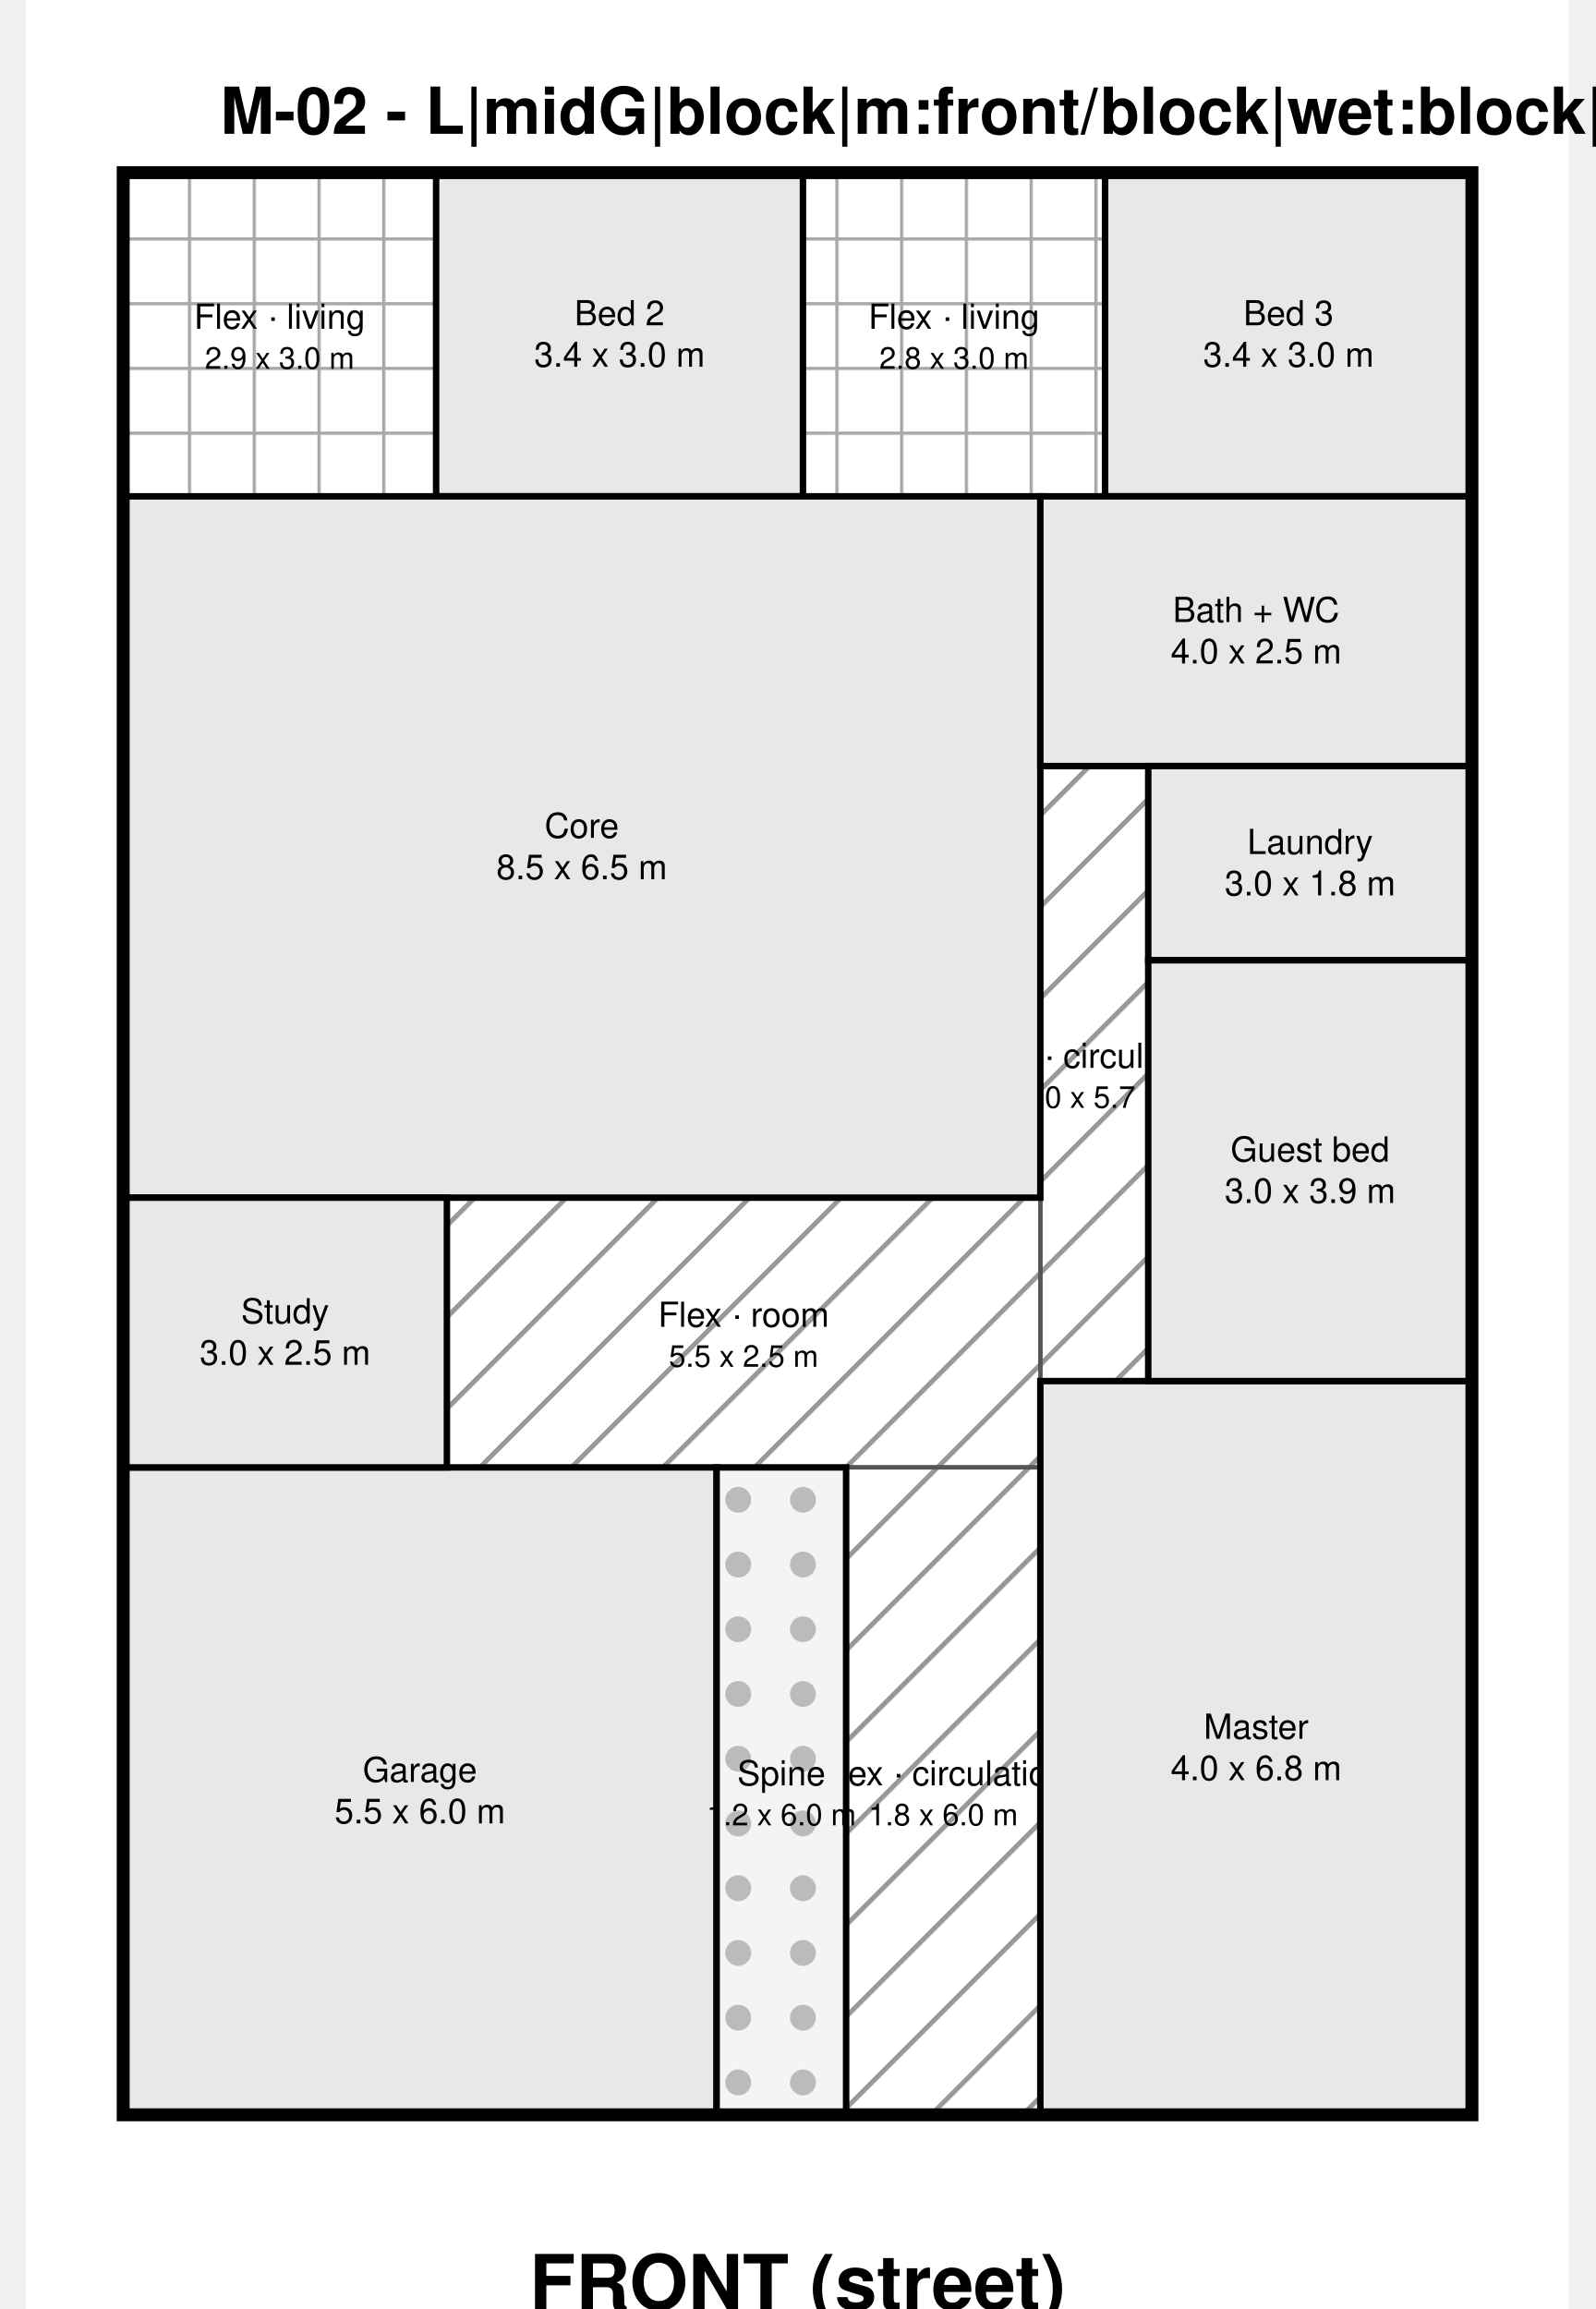
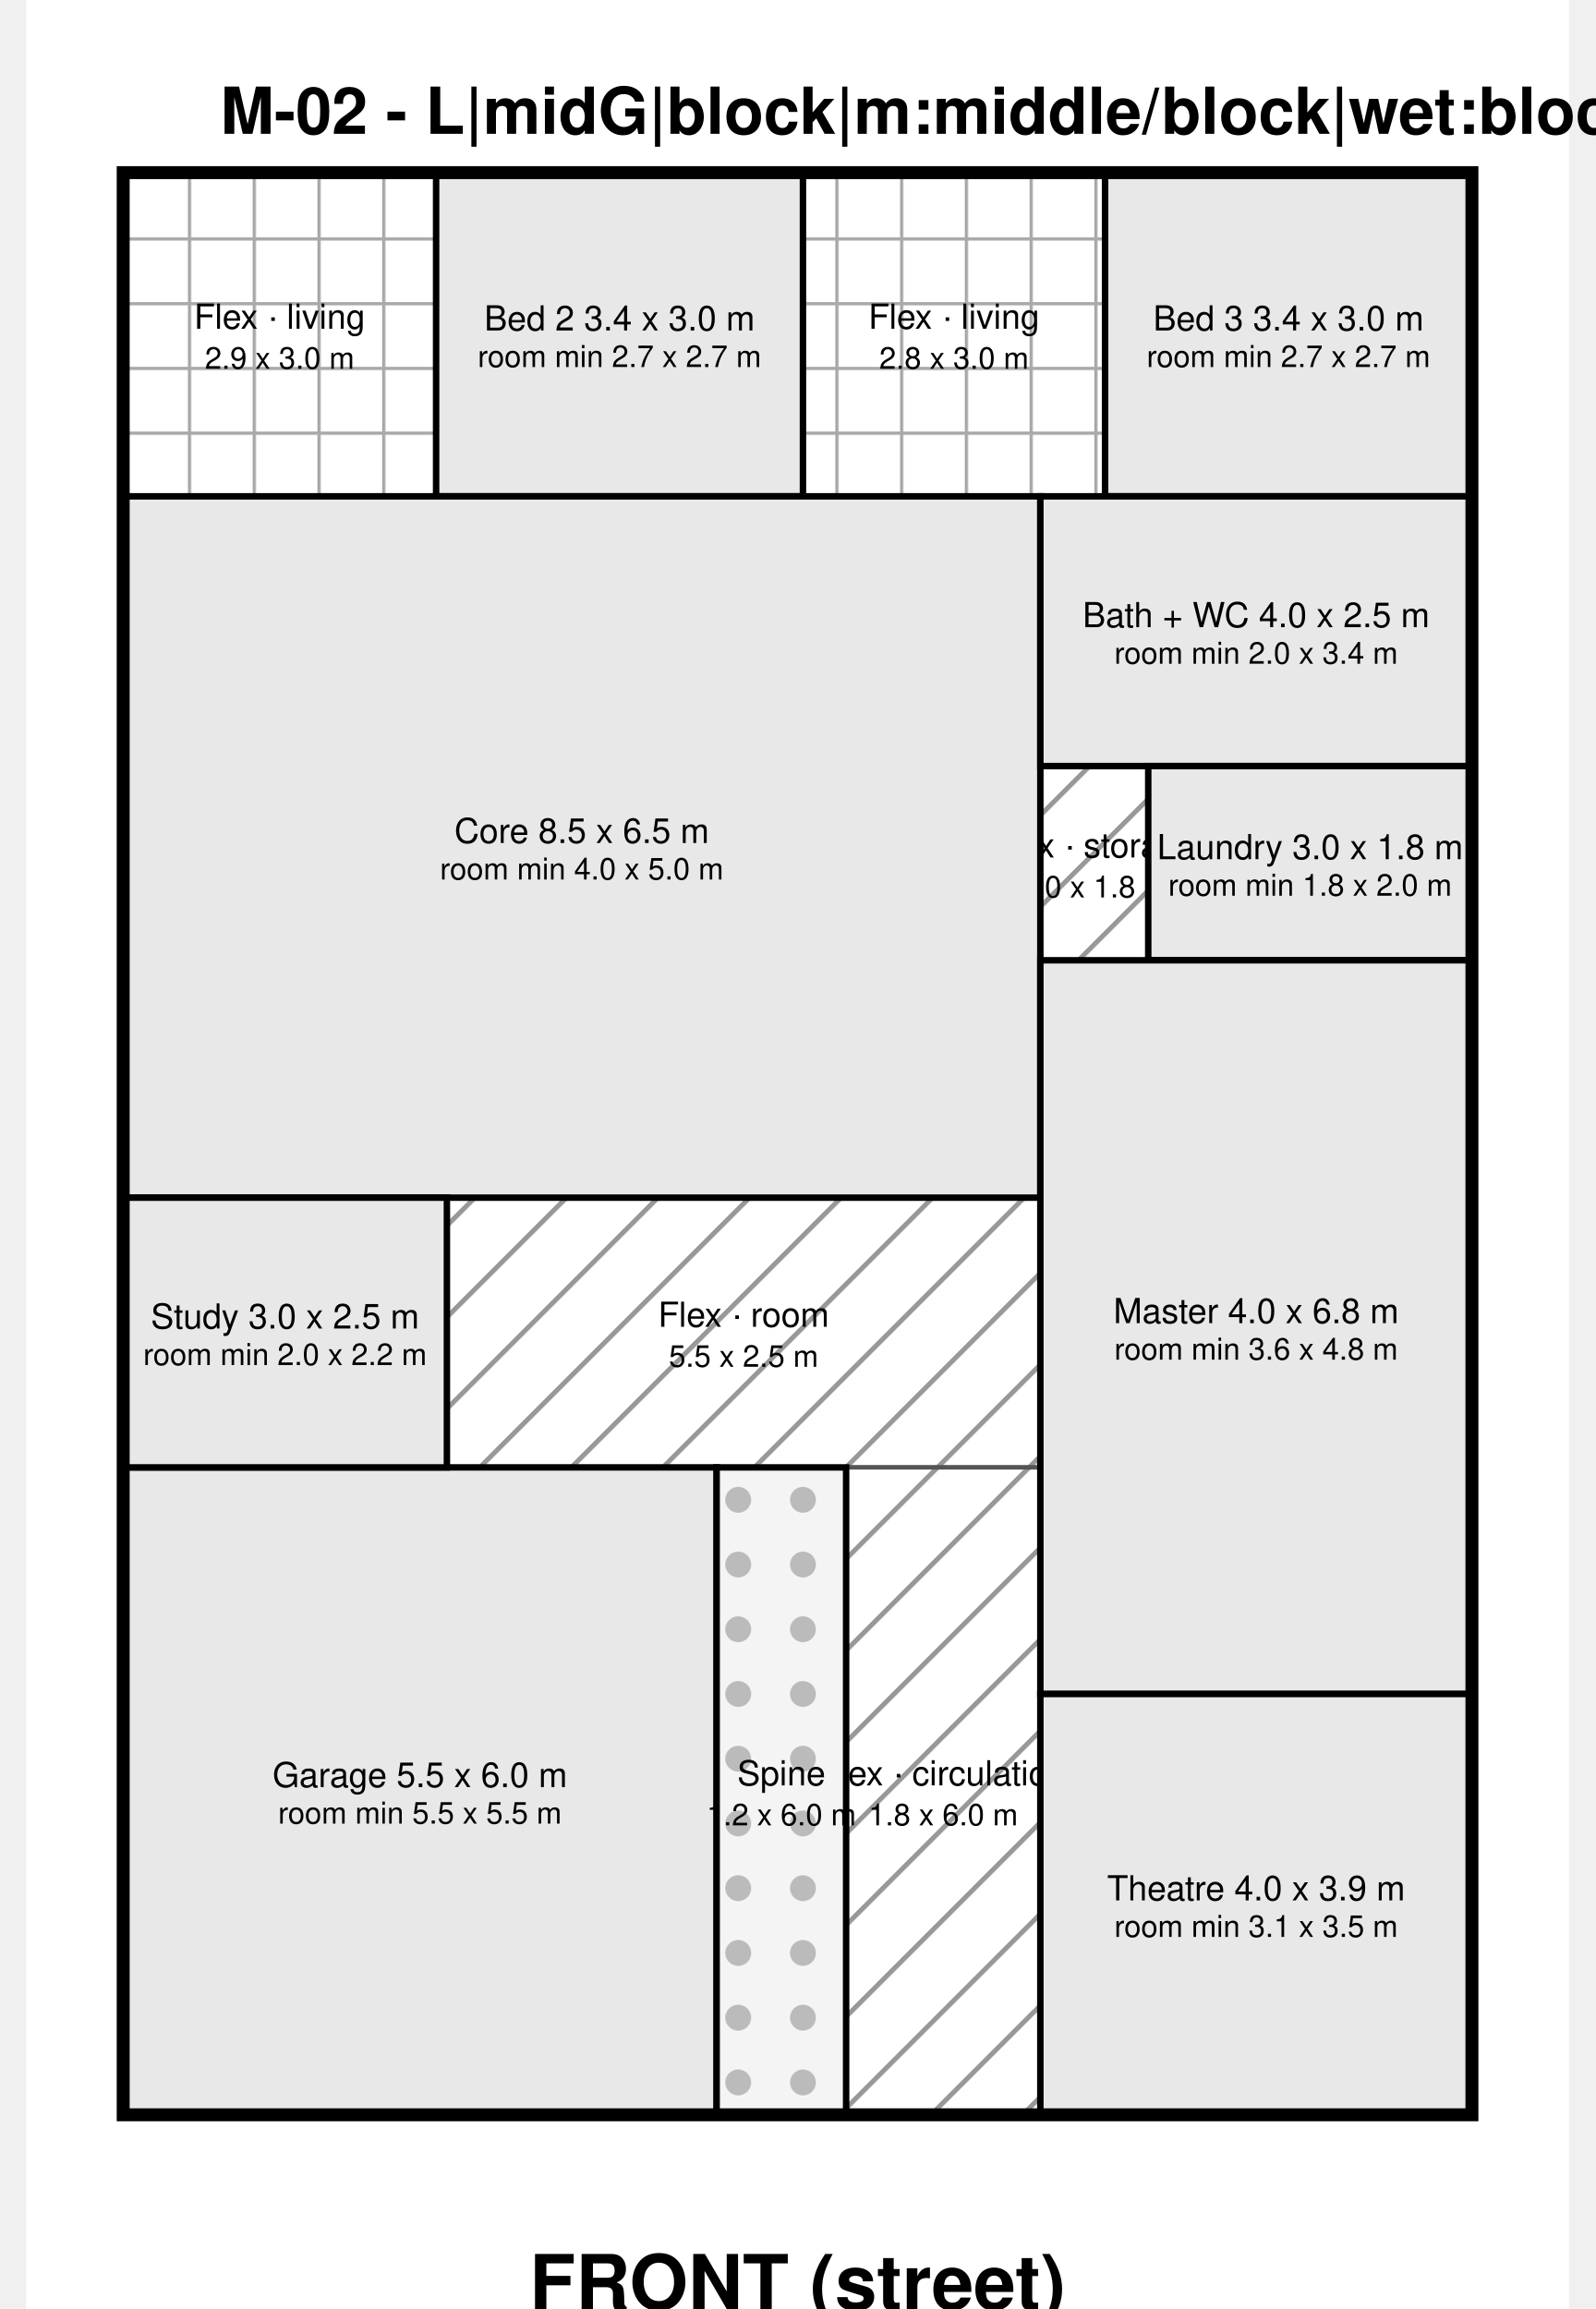
<svg xmlns="http://www.w3.org/2000/svg" width="715" height="1035" viewBox="-900 -1600 14300 21400" font-family="Helvetica, Arial, sans-serif" fill="#000">
  <defs>
    <pattern id="hatch" width="600" height="600" patternUnits="userSpaceOnUse" patternTransform="rotate(45)">
      <rect width="600" height="600" fill="#ffffff" />
      <line x1="0" y1="0" x2="0" y2="600" stroke="#999" stroke-width="90" />
    </pattern>
    <pattern id="hatch2" width="500" height="500" patternUnits="userSpaceOnUse" patternTransform="rotate(-45)">
      <rect width="500" height="500" fill="#ffffff" />
      <line x1="0" y1="0" x2="0" y2="500" stroke="#666" stroke-width="70" />
    </pattern>
    <pattern id="hatch3" width="600" height="600" patternUnits="userSpaceOnUse">
      <rect width="600" height="600" fill="#ffffff" />
      <line x1="0" y1="0" x2="0" y2="600" stroke="#aaa" stroke-width="60" />
      <line x1="0" y1="0" x2="600" y2="0" stroke="#aaa" stroke-width="60" />
    </pattern>
    <pattern id="dots" width="600" height="600" patternUnits="userSpaceOnUse">
      <rect width="600" height="600" fill="#f4f4f4" />
      <circle cx="300" cy="300" r="120" fill="#bbb" />
    </pattern>
  </defs>
  <rect x="-900" y="-1600" width="14300" height="21400" fill="#ffffff" />
-   <text x="900" y="-360" font-size="600" font-weight="bold">M-02 - L|midG|block|m:front/block|wet:block|rr:FBFB|nofw|v0</text>
+   <text x="900" y="-360" font-size="600" font-weight="bold">M-02 - L|midG|block|m:middle/block|wet:block|rr:FBFB|nofw|v0</text>
  <g>
    <rect x="0" y="0" width="2900" height="3000" fill="url(#hatch3)" stroke="#555" stroke-width="40" />
    <text x="1450" y="1340" font-size="320" text-anchor="middle" dominant-baseline="middle">Flex · living</text>
    <text x="1450" y="1724" font-size="280" text-anchor="middle" dominant-baseline="middle">2.9 x 3.0 m</text>
  </g>
  <g>
    <rect x="6300" y="0" width="2800" height="3000" fill="url(#hatch3)" stroke="#555" stroke-width="40" />
    <text x="7700" y="1340" font-size="320" text-anchor="middle" dominant-baseline="middle">Flex · living</text>
    <text x="7700" y="1724" font-size="280" text-anchor="middle" dominant-baseline="middle">2.8 x 3.0 m</text>
  </g>
  <g>
-     <rect x="8500" y="5500" width="1000" height="5700" fill="url(#hatch)" stroke="#555" stroke-width="40" />
-     <text x="9000" y="8190" font-size="320" text-anchor="middle" dominant-baseline="middle">Flex · circulation</text>
-     <text x="9000" y="8574" font-size="280" text-anchor="middle" dominant-baseline="middle">1.0 x 5.7 m</text>
+     <rect x="8500" y="5500" width="1000" height="1800" fill="url(#hatch)" stroke="#555" stroke-width="40" />
+     <text x="9000" y="6240" font-size="320" text-anchor="middle" dominant-baseline="middle">Flex · storage</text>
+     <text x="9000" y="6624" font-size="280" text-anchor="middle" dominant-baseline="middle">1.0 x 1.8 m</text>
  </g>
  <g>
    <rect x="3000" y="9500" width="5500" height="2500" fill="url(#hatch)" stroke="#555" stroke-width="40" />
    <text x="5750" y="10590" font-size="320" text-anchor="middle" dominant-baseline="middle">Flex · room</text>
    <text x="5750" y="10974" font-size="280" text-anchor="middle" dominant-baseline="middle">5.5 x 2.5 m</text>
  </g>
  <g>
    <rect x="6700" y="12000" width="1800" height="6000" fill="url(#hatch)" stroke="#555" stroke-width="40" />
    <text x="7600" y="14840" font-size="320" text-anchor="middle" dominant-baseline="middle">Flex · circulation</text>
    <text x="7600" y="15224" font-size="280" text-anchor="middle" dominant-baseline="middle">1.8 x 6.0 m</text>
  </g>
  <g>
    <rect x="2900" y="0" width="3400" height="3000" fill="#e8e8e8" stroke="#000" stroke-width="60" />
-     <text x="4600" y="1308" font-size="320" text-anchor="middle" dominant-baseline="middle">Bed 2</text>
-     <text x="4600" y="1692" font-size="320" text-anchor="middle" dominant-baseline="middle">3.4 x 3.0 m</text>
+     <text x="4600" y="1356" font-size="320" text-anchor="middle" dominant-baseline="middle">Bed 2 3.4 x 3.0 m</text>
+     <text x="4600" y="1708" font-size="280" text-anchor="middle" dominant-baseline="middle">room min 2.7 x 2.7 m</text>
  </g>
  <g>
    <rect x="9100" y="0" width="3400" height="3000" fill="#e8e8e8" stroke="#000" stroke-width="60" />
-     <text x="10800" y="1308" font-size="320" text-anchor="middle" dominant-baseline="middle">Bed 3</text>
-     <text x="10800" y="1692" font-size="320" text-anchor="middle" dominant-baseline="middle">3.4 x 3.0 m</text>
+     <text x="10800" y="1356" font-size="320" text-anchor="middle" dominant-baseline="middle">Bed 3 3.4 x 3.0 m</text>
+     <text x="10800" y="1708" font-size="280" text-anchor="middle" dominant-baseline="middle">room min 2.7 x 2.7 m</text>
  </g>
  <g>
    <rect x="0" y="3000" width="8500" height="6500" fill="#e8e8e8" stroke="#000" stroke-width="60" />
-     <text x="4250" y="6058" font-size="320" text-anchor="middle" dominant-baseline="middle">Core</text>
-     <text x="4250" y="6442" font-size="320" text-anchor="middle" dominant-baseline="middle">8.5 x 6.5 m</text>
+     <text x="4250" y="6106" font-size="320" text-anchor="middle" dominant-baseline="middle">Core 8.5 x 6.5 m</text>
+     <text x="4250" y="6458" font-size="280" text-anchor="middle" dominant-baseline="middle">room min 4.0 x 5.0 m</text>
  </g>
  <g>
    <rect x="0" y="12000" width="5500" height="6000" fill="#e8e8e8" stroke="#000" stroke-width="60" />
-     <text x="2750" y="14808" font-size="320" text-anchor="middle" dominant-baseline="middle">Garage</text>
-     <text x="2750" y="15192" font-size="320" text-anchor="middle" dominant-baseline="middle">5.5 x 6.0 m</text>
+     <text x="2750" y="14856" font-size="320" text-anchor="middle" dominant-baseline="middle">Garage 5.5 x 6.0 m</text>
+     <text x="2750" y="15208" font-size="280" text-anchor="middle" dominant-baseline="middle">room min 5.5 x 5.5 m</text>
  </g>
  <g>
    <rect x="8500" y="3000" width="4000" height="2500" fill="#e8e8e8" stroke="#000" stroke-width="60" />
-     <text x="10500" y="4058" font-size="320" text-anchor="middle" dominant-baseline="middle">Bath + WC</text>
-     <text x="10500" y="4442" font-size="320" text-anchor="middle" dominant-baseline="middle">4.0 x 2.5 m</text>
+     <text x="10500" y="4106" font-size="320" text-anchor="middle" dominant-baseline="middle">Bath + WC 4.0 x 2.5 m</text>
+     <text x="10500" y="4458" font-size="280" text-anchor="middle" dominant-baseline="middle">room min 2.0 x 3.4 m</text>
  </g>
  <g>
    <rect x="9500" y="5500" width="3000" height="1800" fill="#e8e8e8" stroke="#000" stroke-width="60" />
-     <text x="11000" y="6208" font-size="320" text-anchor="middle" dominant-baseline="middle">Laundry</text>
-     <text x="11000" y="6592" font-size="320" text-anchor="middle" dominant-baseline="middle">3.0 x 1.8 m</text>
+     <text x="11000" y="6256" font-size="320" text-anchor="middle" dominant-baseline="middle">Laundry 3.0 x 1.8 m</text>
+     <text x="11000" y="6608" font-size="280" text-anchor="middle" dominant-baseline="middle">room min 1.8 x 2.0 m</text>
  </g>
  <g>
-     <rect x="8500" y="11200" width="4000" height="6800" fill="#e8e8e8" stroke="#000" stroke-width="60" />
-     <text x="10500" y="14408" font-size="320" text-anchor="middle" dominant-baseline="middle">Master</text>
-     <text x="10500" y="14792" font-size="320" text-anchor="middle" dominant-baseline="middle">4.0 x 6.8 m</text>
+     <rect x="8500" y="7300" width="4000" height="6800" fill="#e8e8e8" stroke="#000" stroke-width="60" />
+     <text x="10500" y="10556" font-size="320" text-anchor="middle" dominant-baseline="middle">Master 4.0 x 6.8 m</text>
+     <text x="10500" y="10908" font-size="280" text-anchor="middle" dominant-baseline="middle">room min 3.6 x 4.8 m</text>
  </g>
  <g>
-     <rect x="9500" y="7300" width="3000" height="3900" fill="#e8e8e8" stroke="#000" stroke-width="60" />
-     <text x="11000" y="9058" font-size="320" text-anchor="middle" dominant-baseline="middle">Guest bed</text>
-     <text x="11000" y="9442" font-size="320" text-anchor="middle" dominant-baseline="middle">3.0 x 3.9 m</text>
+     <rect x="8500" y="14100" width="4000" height="3900" fill="#e8e8e8" stroke="#000" stroke-width="60" />
+     <text x="10500" y="15906" font-size="320" text-anchor="middle" dominant-baseline="middle">Theatre 4.0 x 3.9 m</text>
+     <text x="10500" y="16258" font-size="280" text-anchor="middle" dominant-baseline="middle">room min 3.1 x 3.5 m</text>
  </g>
  <g>
    <rect x="0" y="9500" width="3000" height="2500" fill="#e8e8e8" stroke="#000" stroke-width="60" />
-     <text x="1500" y="10558" font-size="320" text-anchor="middle" dominant-baseline="middle">Study</text>
-     <text x="1500" y="10942" font-size="320" text-anchor="middle" dominant-baseline="middle">3.0 x 2.5 m</text>
+     <text x="1500" y="10606" font-size="320" text-anchor="middle" dominant-baseline="middle">Study 3.0 x 2.5 m</text>
+     <text x="1500" y="10958" font-size="280" text-anchor="middle" dominant-baseline="middle">room min 2.0 x 2.2 m</text>
  </g>
  <g>
    <rect x="5500" y="12000" width="1200" height="6000" fill="url(#dots)" stroke="#000" stroke-width="60" />
    <text x="6100" y="14840" font-size="320" text-anchor="middle" dominant-baseline="middle">Spine</text>
    <text x="6100" y="15224" font-size="280" text-anchor="middle" dominant-baseline="middle">1.2 x 6.0 m</text>
  </g>
  <rect x="0" y="0" width="12500" height="18000" fill="none" stroke="#000" stroke-width="120" />
  <text x="6250" y="19800" font-size="700" text-anchor="middle" font-weight="bold">FRONT (street)</text>
</svg>
